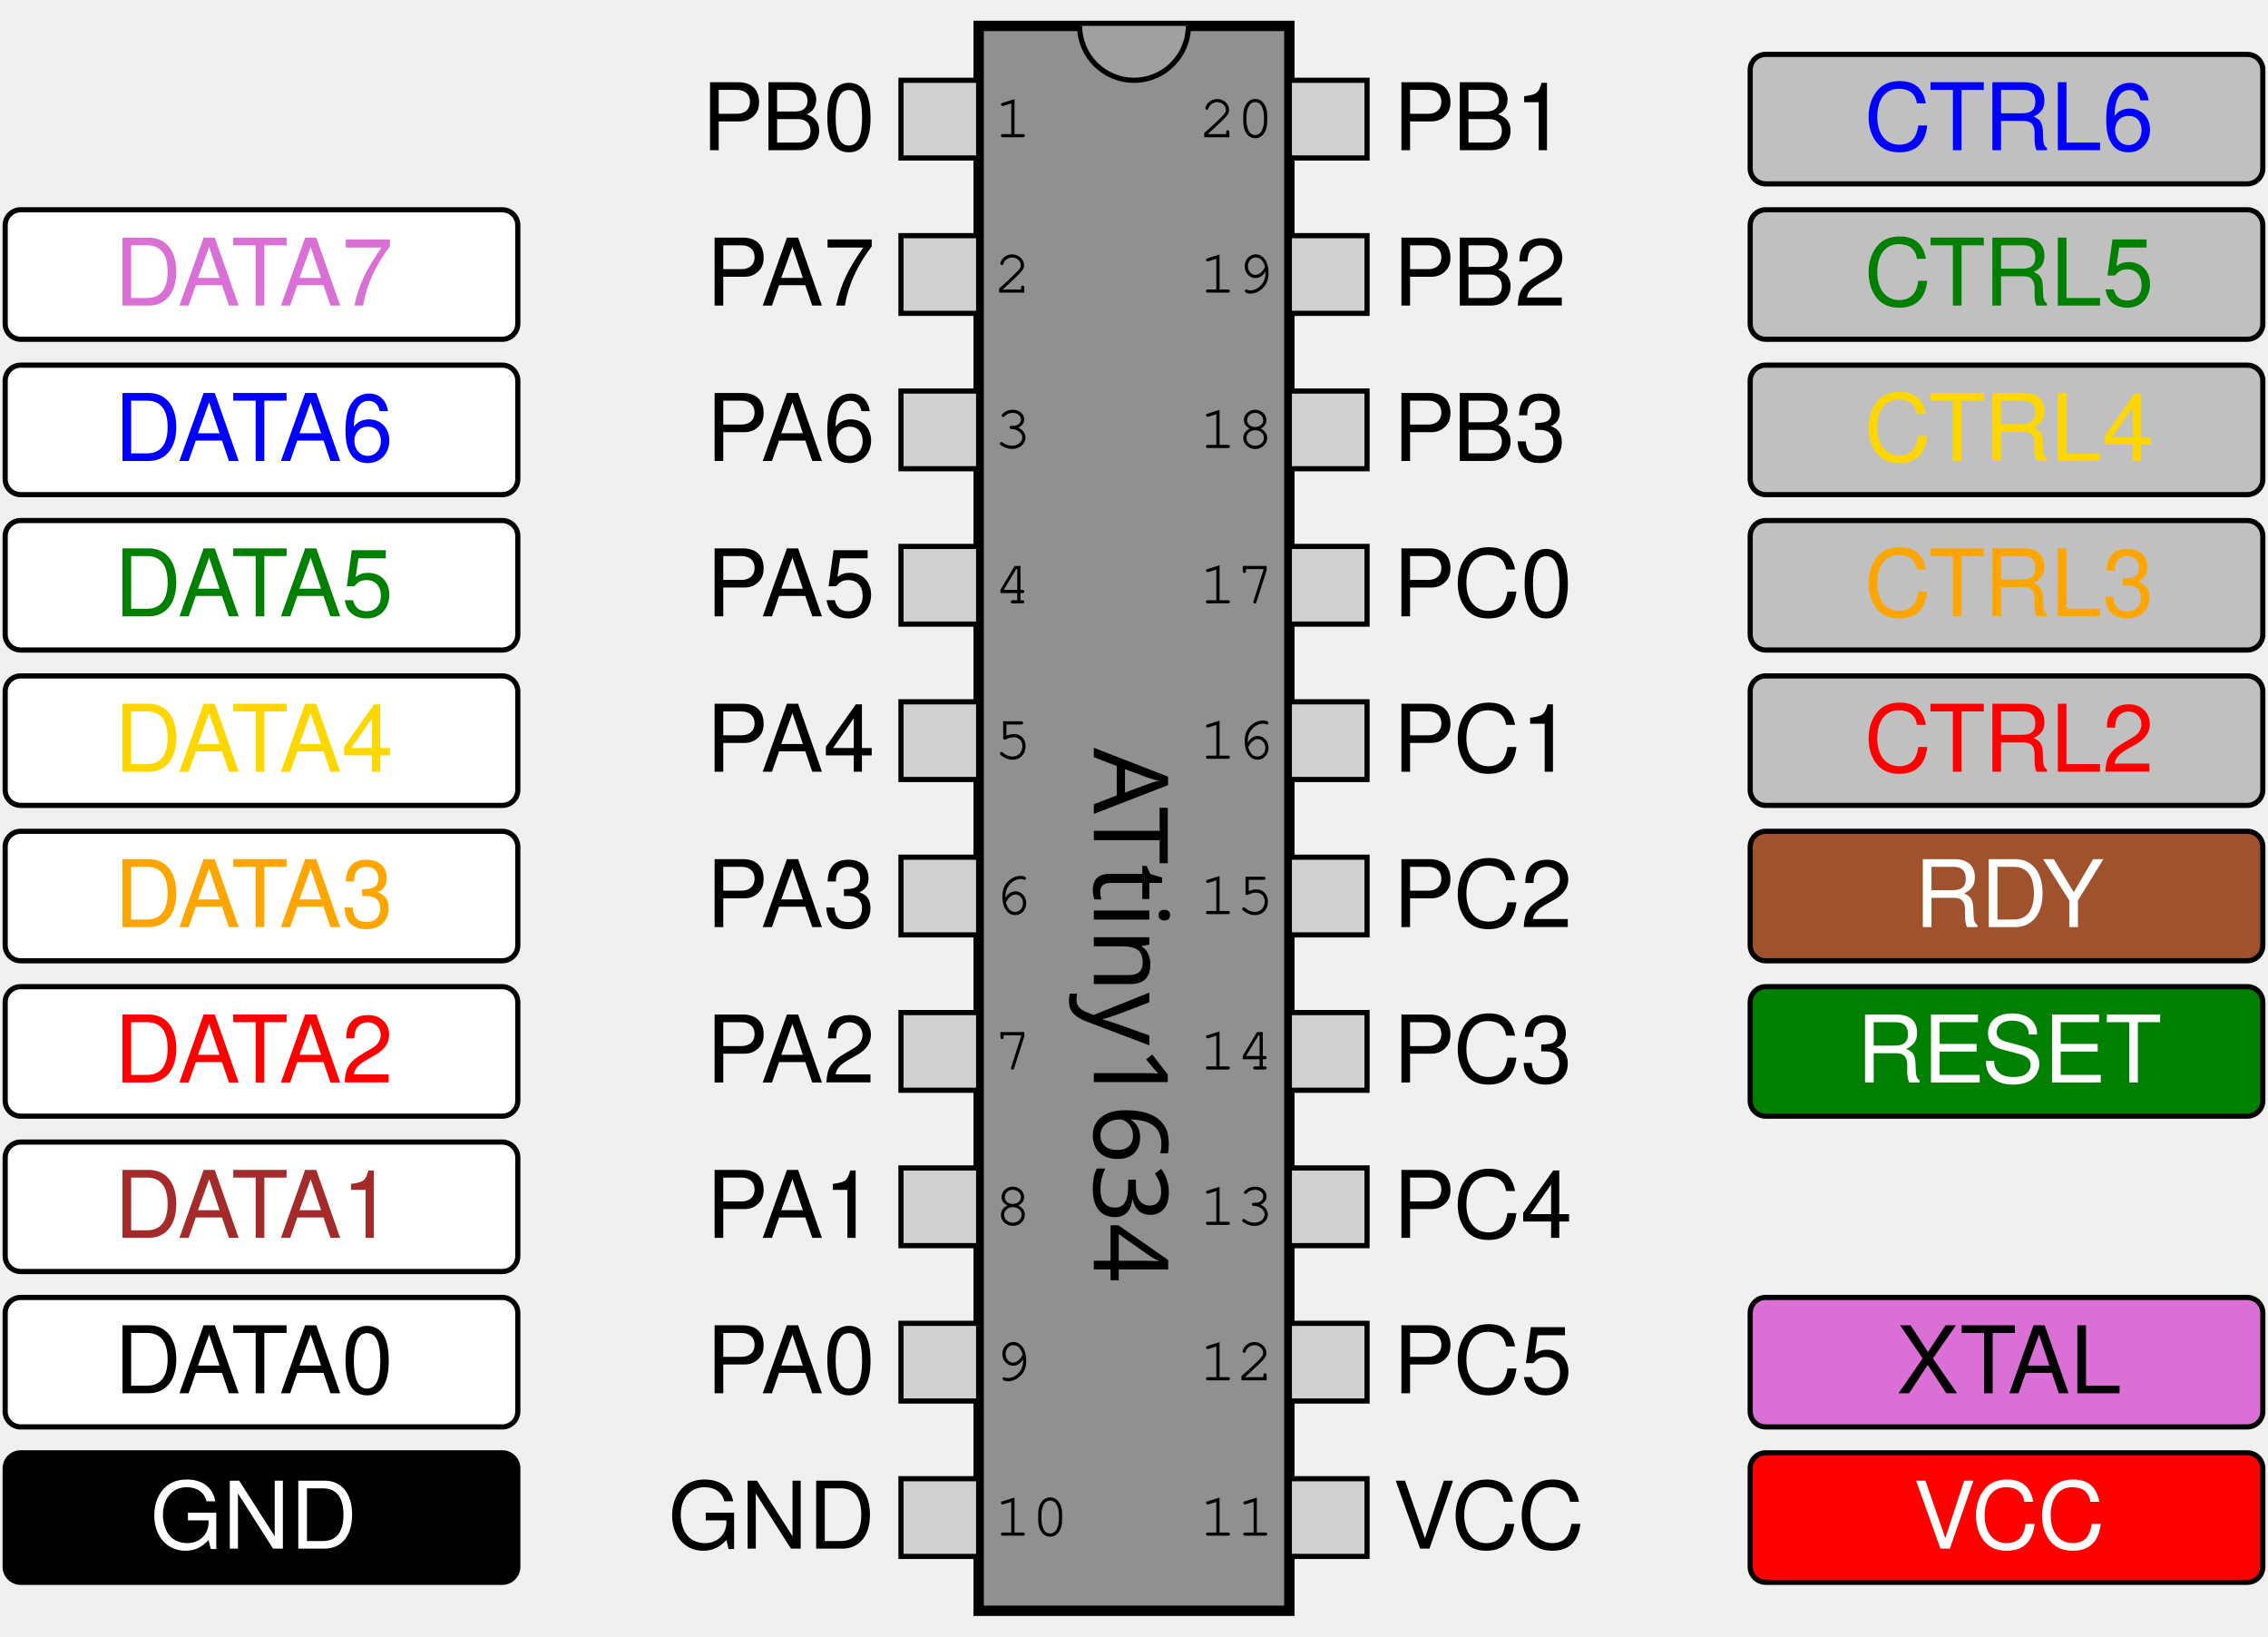
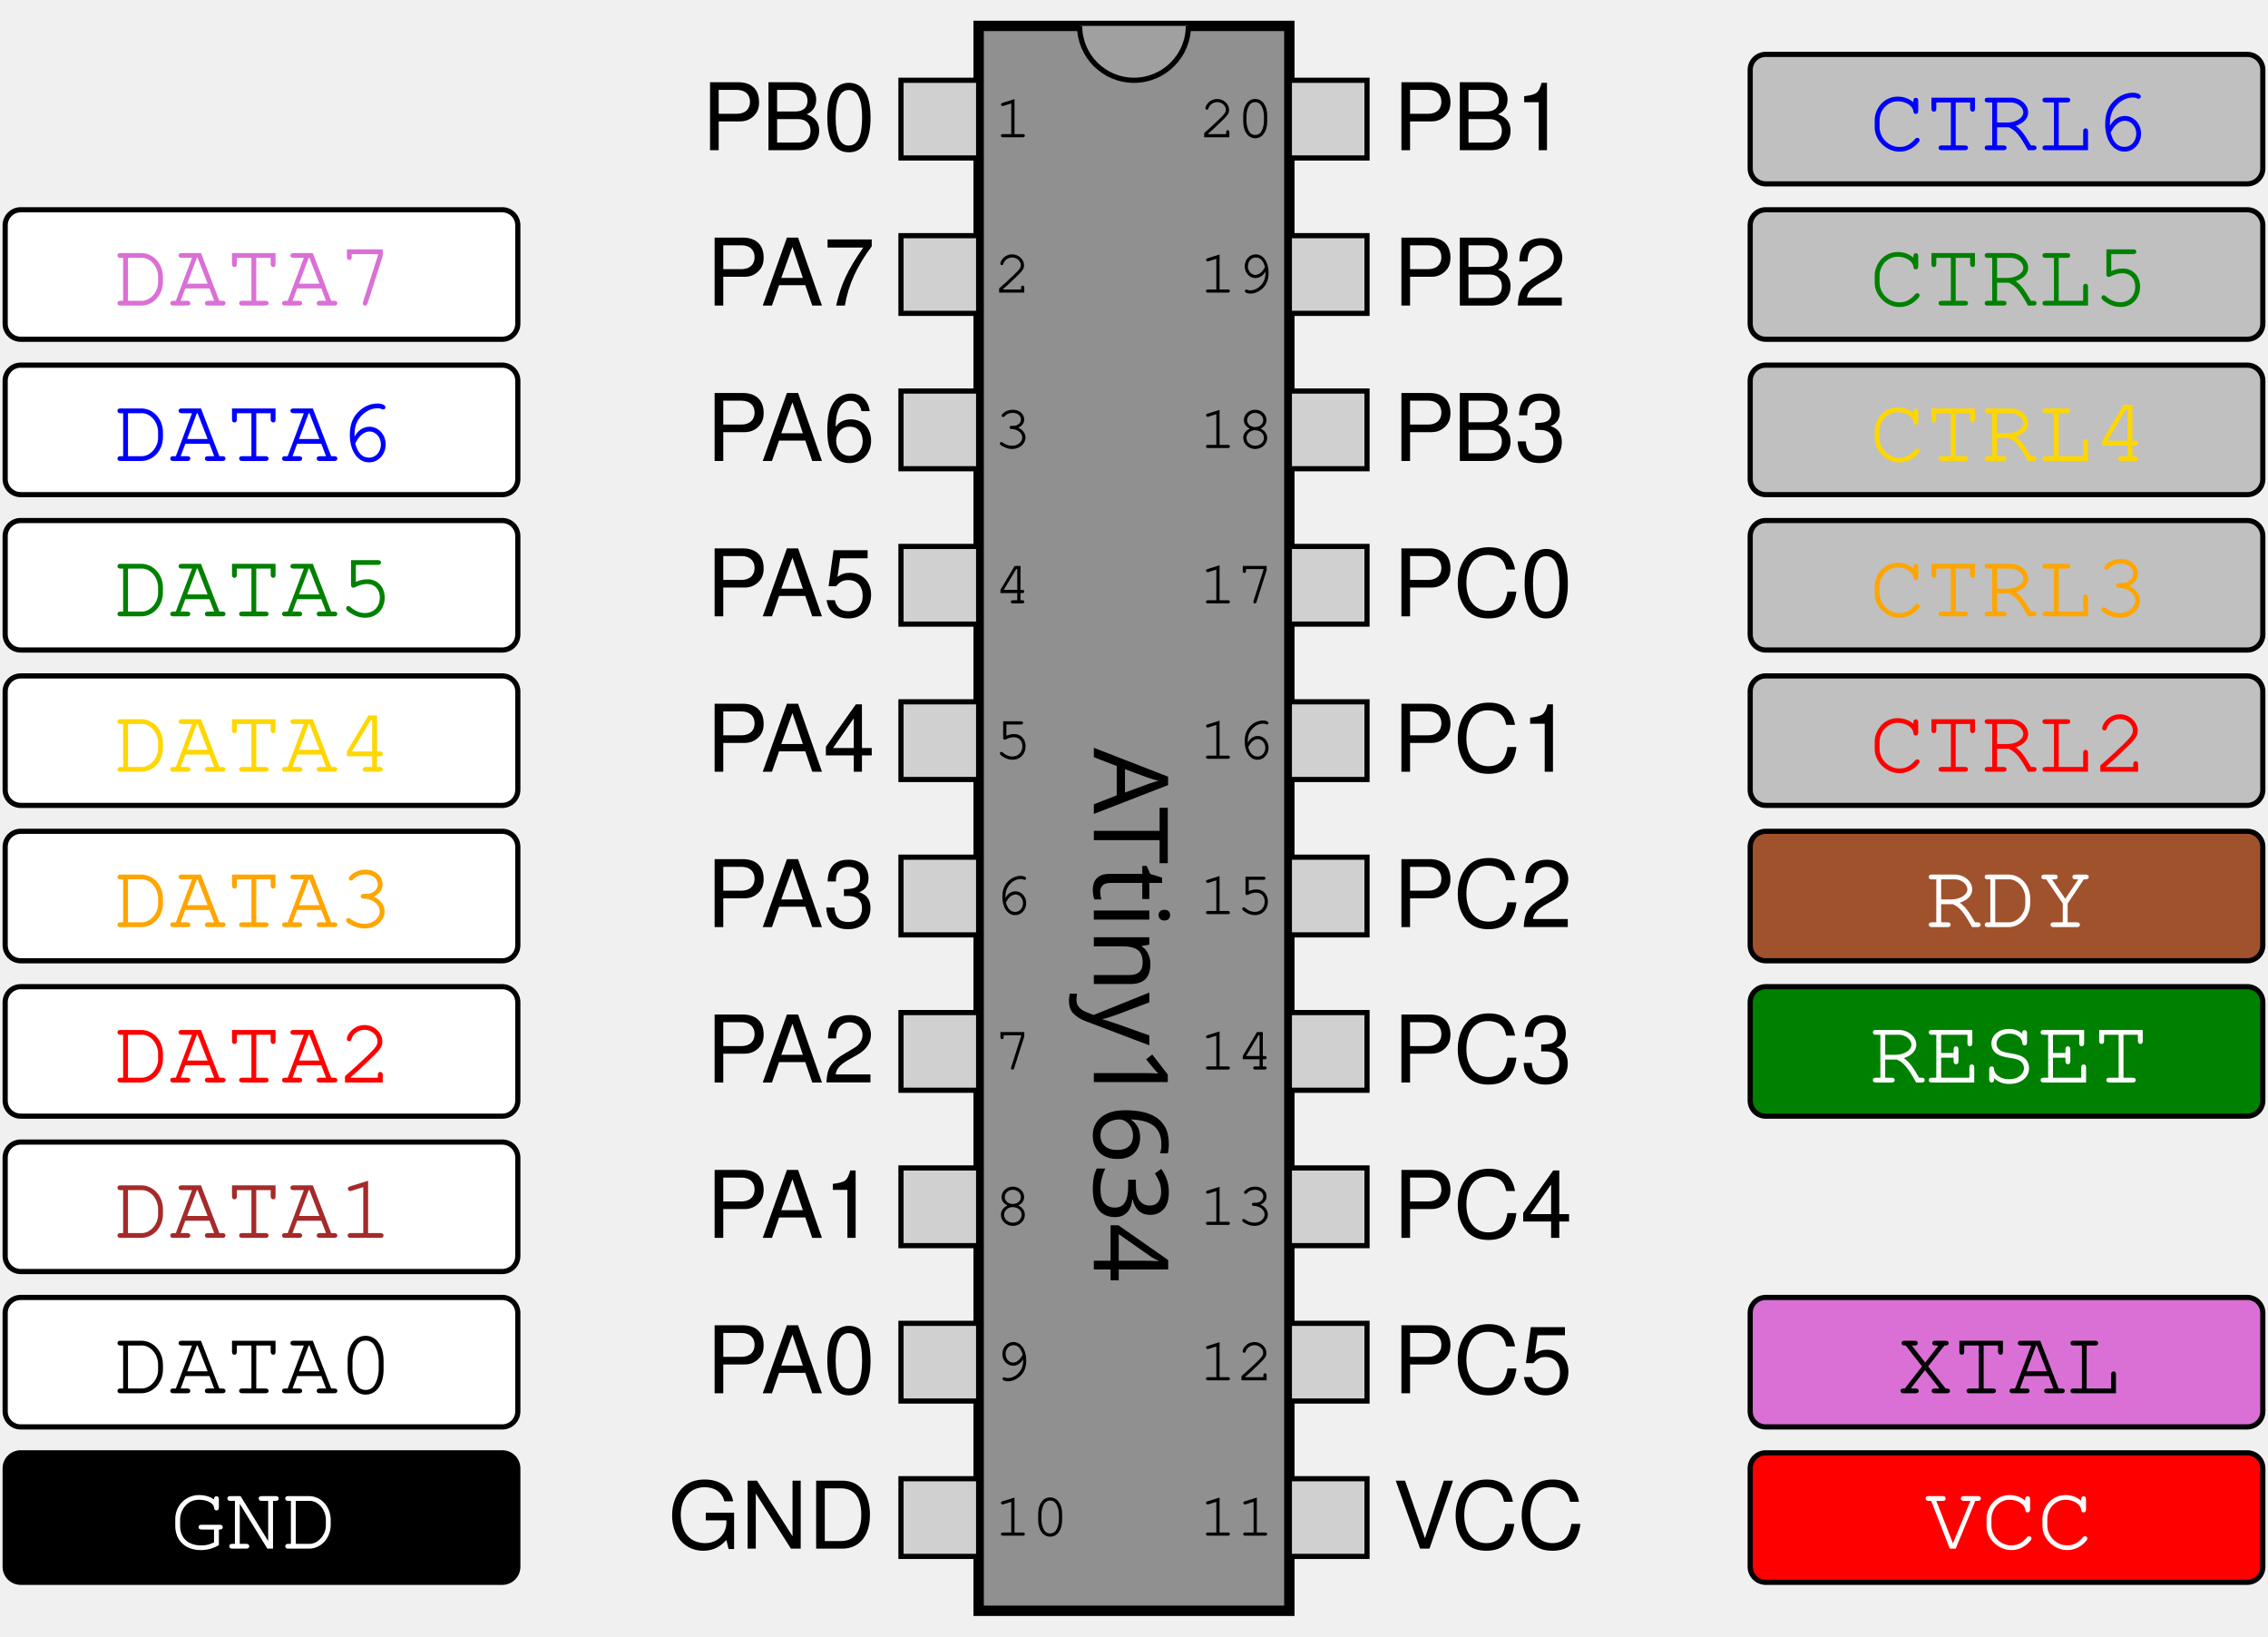
<svg xmlns="http://www.w3.org/2000/svg" version="1.1" viewBox="0 0 438.0 316.0">
  <defs>
    <style type="text/css">
     .ic       { fill:#909090; stroke:#000000; stroke-width:2.0 }
     .notch    { fill:#a0a0a0; stroke:#000000; stroke-width:1.0 }
     .pin      { fill:#d0d0d0; stroke:#000000; stroke-width:1.0 }
     .callout  { fill:none; stroke-width:3.0; stroke-linecap:round }
     .calloutb { stroke:white; fill:none;
                 stroke-width:5.0; stroke:opacity:75%; stroke-linecap:round }
     .pinno    { font-family:"Courier"; font-size:12px }
     .label    { font-family:"Helvetica"; font-size:18px }
-      .function { font-family:"Helvetica"; font-size:18px; text-anchor:middle }
+      .function { font-family:"Courier"; font-size:18px; text-anchor:middle }
     .title    { font-family:"Helvetica-Bold"; font-size:20px; text-anchor:middle; writing-mode:tb; alignment-baseline:central }
     .funbox   { stroke:black }
     
  </style>
  </defs>
  <rect class="ic" x="189.0" y="5" width="60.0" height="306.0" />
  <path class="notch" d="M208.5,5 a10.5,10.5 0 0,0 21,0" />
  <text class="title" x="219.0" y="158.0">
    ATtiny1634
  </text>
  <rect class="pin" x="174.0" y="15.5" width="15.0" height="15.0" />
  <text class="label" x="169.0" y="29.0" text-anchor="end">
    PB0
  </text>
  <text class="pinno" x="192.0" y="26.5">
    1
  </text>
  <rect class="pin" x="174.0" y="45.5" width="15.0" height="15.0" />
  <text class="label" x="169.0" y="59.0" text-anchor="end">
    PA7
  </text>
  <text class="pinno" x="192.0" y="56.5">
    2
  </text>
  <rect class="funbox" x="1" y="40.5" width="99" height="25.0" rx="3" style="fill:white" />
  <text class="function" x="49" y="59.0" style="fill:orchid">
    DATA7
  </text>
  <rect class="pin" x="174.0" y="75.5" width="15.0" height="15.0" />
  <text class="label" x="169.0" y="89.0" text-anchor="end">
    PA6
  </text>
  <text class="pinno" x="192.0" y="86.5">
    3
  </text>
  <rect class="funbox" x="1" y="70.5" width="99" height="25.0" rx="3" style="fill:white" />
  <text class="function" x="49" y="89.0" style="fill:blue">
    DATA6
  </text>
  <rect class="pin" x="174.0" y="105.5" width="15.0" height="15.0" />
  <text class="label" x="169.0" y="119.0" text-anchor="end">
    PA5
  </text>
  <text class="pinno" x="192.0" y="116.5">
    4
  </text>
  <rect class="funbox" x="1" y="100.5" width="99" height="25.0" rx="3" style="fill:white" />
  <text class="function" x="49" y="119.0" style="fill:green">
    DATA5
  </text>
  <rect class="pin" x="174.0" y="135.5" width="15.0" height="15.0" />
  <text class="label" x="169.0" y="149.0" text-anchor="end">
    PA4
  </text>
  <text class="pinno" x="192.0" y="146.5">
    5
  </text>
  <rect class="funbox" x="1" y="130.5" width="99" height="25.0" rx="3" style="fill:white" />
  <text class="function" x="49" y="149.0" style="fill:gold">
    DATA4
  </text>
  <rect class="pin" x="174.0" y="165.5" width="15.0" height="15.0" />
  <text class="label" x="169.0" y="179.0" text-anchor="end">
    PA3
  </text>
  <text class="pinno" x="192.0" y="176.5">
    6
  </text>
  <rect class="funbox" x="1" y="160.5" width="99" height="25.0" rx="3" style="fill:white" />
  <text class="function" x="49" y="179.0" style="fill:orange">
    DATA3
  </text>
  <rect class="pin" x="174.0" y="195.5" width="15.0" height="15.0" />
  <text class="label" x="169.0" y="209.0" text-anchor="end">
    PA2
  </text>
  <text class="pinno" x="192.0" y="206.5">
    7
  </text>
  <rect class="funbox" x="1" y="190.5" width="99" height="25.0" rx="3" style="fill:white" />
  <text class="function" x="49" y="209.0" style="fill:red">
    DATA2
  </text>
  <rect class="pin" x="174.0" y="225.5" width="15.0" height="15.0" />
  <text class="label" x="169.0" y="239.0" text-anchor="end">
    PA1
  </text>
  <text class="pinno" x="192.0" y="236.5">
    8
  </text>
  <rect class="funbox" x="1" y="220.5" width="99" height="25.0" rx="3" style="fill:white" />
  <text class="function" x="49" y="239.0" style="fill:brown">
    DATA1
  </text>
  <rect class="pin" x="174.0" y="255.5" width="15.0" height="15.0" />
  <text class="label" x="169.0" y="269.0" text-anchor="end">
    PA0
  </text>
  <text class="pinno" x="192.0" y="266.5">
    9
  </text>
  <rect class="funbox" x="1" y="250.5" width="99" height="25.0" rx="3" style="fill:white" />
  <text class="function" x="49" y="269.0" style="fill:black">
    DATA0
  </text>
  <rect class="pin" x="174.0" y="285.5" width="15.0" height="15.0" />
  <text class="label" x="169.0" y="299.0" text-anchor="end">
    GND
  </text>
  <text class="pinno" x="192.0" y="296.5">
    10
  </text>
  <rect class="funbox" x="1" y="280.5" width="99" height="25.0" rx="3" style="fill:black" />
  <text class="function" x="49" y="299.0" style="fill:white">
    GND
  </text>
  <rect class="pin" x="249.0" y="285.5" width="15.0" height="15.0" />
  <text class="pinno" x="246.0" y="296.5" text-anchor="end">
    11
  </text>
  <text class="label" x="269.0" y="299.0">
    VCC
  </text>
  <rect class="funbox" x="338.0" y="280.5" width="99" height="25.0" rx="3" style="fill:red" />
  <text class="function" x="388.0" y="299.0" style="fill:white">
    VCC
  </text>
  <rect class="pin" x="249.0" y="255.5" width="15.0" height="15.0" />
  <text class="pinno" x="246.0" y="266.5" text-anchor="end">
    12
  </text>
  <text class="label" x="269.0" y="269.0">
    PC5
  </text>
  <rect class="funbox" x="338.0" y="250.5" width="99" height="25.0" rx="3" style="fill:orchid" />
  <text class="function" x="388.0" y="269.0" style="fill:black">
    XTAL
  </text>
  <rect class="pin" x="249.0" y="225.5" width="15.0" height="15.0" />
  <text class="pinno" x="246.0" y="236.5" text-anchor="end">
    13
  </text>
  <text class="label" x="269.0" y="239.0">
    PC4
  </text>
  <rect class="pin" x="249.0" y="195.5" width="15.0" height="15.0" />
  <text class="pinno" x="246.0" y="206.5" text-anchor="end">
    14
  </text>
  <text class="label" x="269.0" y="209.0">
    PC3
  </text>
  <rect class="funbox" x="338.0" y="190.5" width="99" height="25.0" rx="3" style="fill:green" />
  <text class="function" x="388.0" y="209.0" style="fill:white">
    RESET
  </text>
  <rect class="pin" x="249.0" y="165.5" width="15.0" height="15.0" />
  <text class="pinno" x="246.0" y="176.5" text-anchor="end">
    15
  </text>
  <text class="label" x="269.0" y="179.0">
    PC2
  </text>
  <rect class="funbox" x="338.0" y="160.5" width="99" height="25.0" rx="3" style="fill:sienna" />
  <text class="function" x="388.0" y="179.0" style="fill:white">
    RDY
  </text>
  <rect class="pin" x="249.0" y="135.5" width="15.0" height="15.0" />
  <text class="pinno" x="246.0" y="146.5" text-anchor="end">
    16
  </text>
  <text class="label" x="269.0" y="149.0">
    PC1
  </text>
  <rect class="funbox" x="338.0" y="130.5" width="99" height="25.0" rx="3" style="fill:silver" />
  <text class="function" x="388.0" y="149.0" style="fill:red">
    CTRL2
  </text>
  <rect class="pin" x="249.0" y="105.5" width="15.0" height="15.0" />
  <text class="pinno" x="246.0" y="116.5" text-anchor="end">
    17
  </text>
  <text class="label" x="269.0" y="119.0">
    PC0
  </text>
  <rect class="funbox" x="338.0" y="100.5" width="99" height="25.0" rx="3" style="fill:silver" />
  <text class="function" x="388.0" y="119.0" style="fill:orange">
    CTRL3
  </text>
  <rect class="pin" x="249.0" y="75.5" width="15.0" height="15.0" />
  <text class="pinno" x="246.0" y="86.5" text-anchor="end">
    18
  </text>
  <text class="label" x="269.0" y="89.0">
    PB3
  </text>
  <rect class="funbox" x="338.0" y="70.5" width="99" height="25.0" rx="3" style="fill:silver" />
  <text class="function" x="388.0" y="89.0" style="fill:gold">
    CTRL4
  </text>
  <rect class="pin" x="249.0" y="45.5" width="15.0" height="15.0" />
  <text class="pinno" x="246.0" y="56.5" text-anchor="end">
    19
  </text>
  <text class="label" x="269.0" y="59.0">
    PB2
  </text>
  <rect class="funbox" x="338.0" y="40.5" width="99" height="25.0" rx="3" style="fill:silver" />
  <text class="function" x="388.0" y="59.0" style="fill:green">
    CTRL5
  </text>
  <rect class="pin" x="249.0" y="15.5" width="15.0" height="15.0" />
  <text class="pinno" x="246.0" y="26.5" text-anchor="end">
    20
  </text>
  <text class="label" x="269.0" y="29.0">
    PB1
  </text>
  <rect class="funbox" x="338.0" y="10.5" width="99" height="25.0" rx="3" style="fill:silver" />
  <text class="function" x="388.0" y="29.0" style="fill:blue">
    CTRL6
  </text>
</svg>
